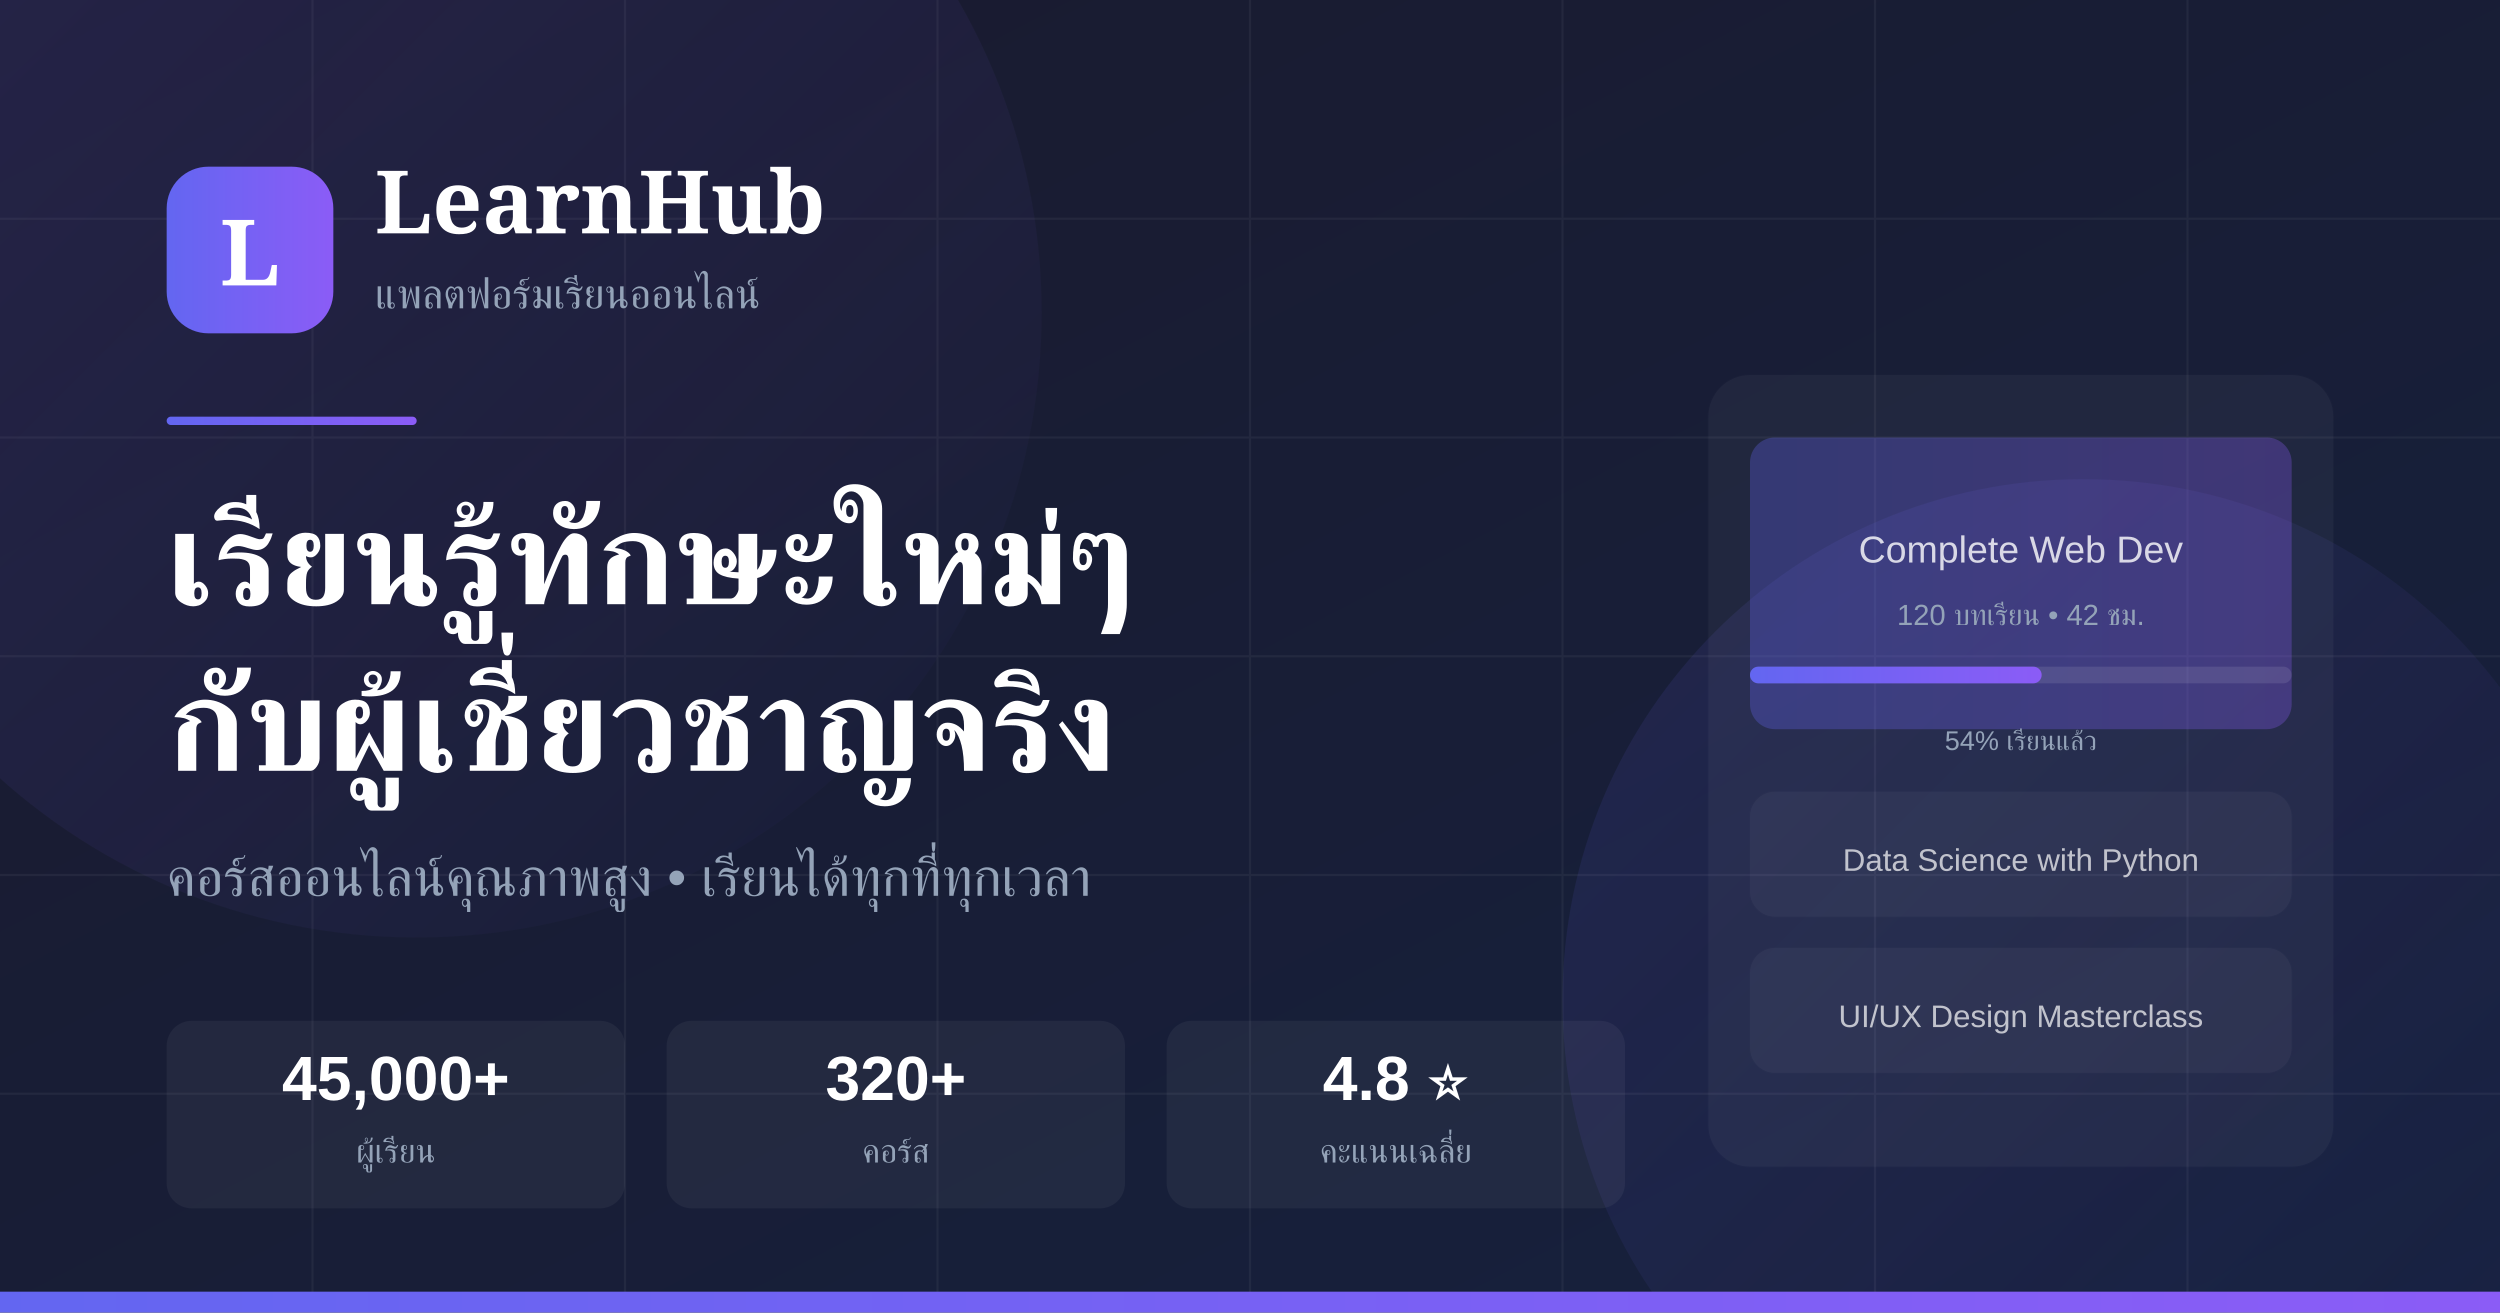
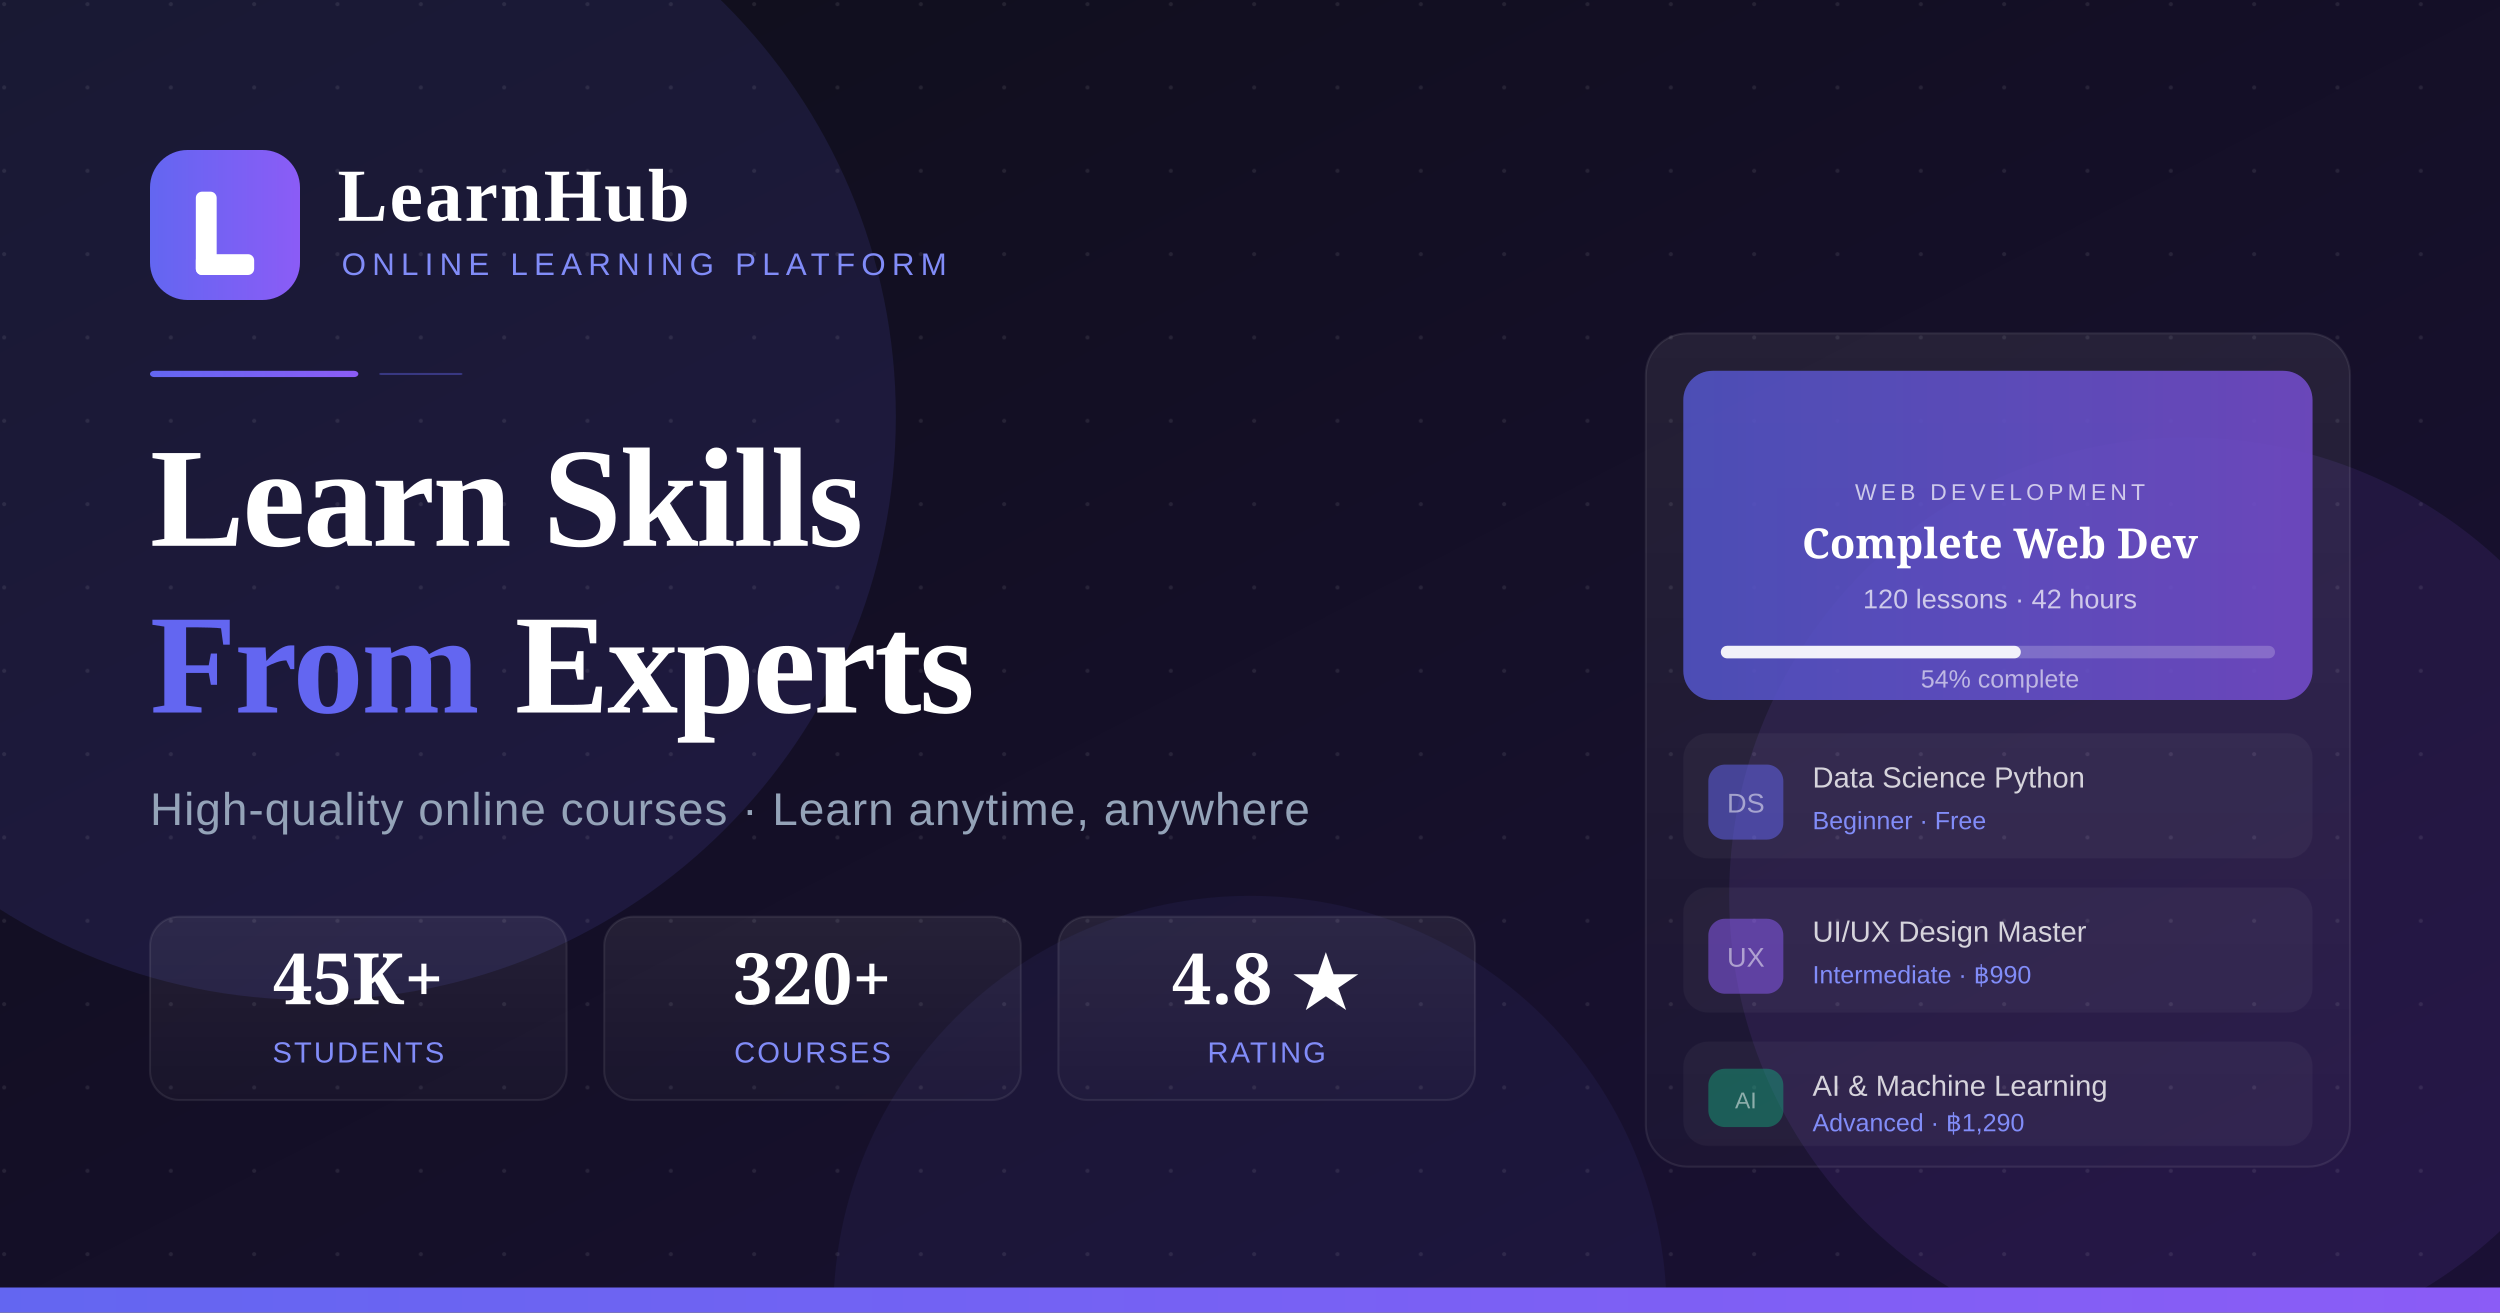
<svg xmlns="http://www.w3.org/2000/svg" viewBox="0 0 1200 630" width="1200" height="630">
  <defs>
    <linearGradient id="bg" x1="0%" y1="0%" x2="100%" y2="100%">
-       <stop offset="0%" style="stop-color:#1a1a2e" />
-       <stop offset="100%" style="stop-color:#16213e" />
+       <stop offset="0%" style="stop-color:#0f0f1a" />
+       <stop offset="100%" style="stop-color:#1a1035" />
    </linearGradient>
    <linearGradient id="accent" x1="0%" y1="0%" x2="100%" y2="0%">
      <stop offset="0%" style="stop-color:#6366f1" />
      <stop offset="100%" style="stop-color:#8b5cf6" />
    </linearGradient>
-     <linearGradient id="glow" x1="0%" y1="0%" x2="100%" y2="100%">
-       <stop offset="0%" style="stop-color:#6366f1;stop-opacity:0.3" />
-       <stop offset="100%" style="stop-color:#8b5cf6;stop-opacity:0" />
+     <linearGradient id="card" x1="0%" y1="0%" x2="0%" y2="100%">
+       <stop offset="0%" style="stop-color:#ffffff;stop-opacity:0.07" />
+       <stop offset="100%" style="stop-color:#ffffff;stop-opacity:0.02" />
    </linearGradient>
  </defs>
  <rect width="1200" height="630" fill="url(#bg)" />
-   <circle cx="200" cy="150" r="300" fill="url(#glow)" opacity="0.5" />
-   <circle cx="1000" cy="480" r="250" fill="url(#glow)" opacity="0.4" />
-   <g opacity="0.05" stroke="#ffffff" stroke-width="1">
-     <line x1="0" y1="105" x2="1200" y2="105" />
-     <line x1="0" y1="210" x2="1200" y2="210" />
-     <line x1="0" y1="315" x2="1200" y2="315" />
-     <line x1="0" y1="420" x2="1200" y2="420" />
-     <line x1="0" y1="525" x2="1200" y2="525" />
-     <line x1="150" y1="0" x2="150" y2="630" />
-     <line x1="300" y1="0" x2="300" y2="630" />
-     <line x1="450" y1="0" x2="450" y2="630" />
-     <line x1="600" y1="0" x2="600" y2="630" />
-     <line x1="750" y1="0" x2="750" y2="630" />
-     <line x1="900" y1="0" x2="900" y2="630" />
-     <line x1="1050" y1="0" x2="1050" y2="630" />
-   </g>
-   <rect x="80" y="80" width="80" height="80" rx="20" fill="url(#accent)" />
-   <text x="120" y="137" font-family="Georgia, serif" font-size="44" font-weight="900" fill="white" text-anchor="middle">L</text>
-   <text x="180" y="112" font-family="Georgia, serif" font-size="42" font-weight="700" fill="white">LearnHub</text>
-   <text x="180" y="148" font-family="Arial, sans-serif" font-size="20" fill="#94a3b8">แพลตฟอร์มเรียนออนไลน์</text>
-   <rect x="80" y="200" width="120" height="4" rx="2" fill="url(#accent)" />
-   <text x="80" y="290" font-family="Georgia, serif" font-size="64" font-weight="900" fill="white">เรียนรู้ทักษะใหม่ๆ</text>
-   <text x="80" y="370" font-family="Georgia, serif" font-size="64" font-weight="900" fill="white">กับผู้เชี่ยวชาญจริง</text>
-   <text x="80" y="430" font-family="Arial, sans-serif" font-size="26" fill="#94a3b8">คอร์สออนไลน์คุณภาพสูง • เรียนได้ทุกที่ทุกเวลา</text>
-   <g transform="translate(80, 490)">
-     <rect x="0" y="0" width="220" height="90" rx="12" fill="white" opacity="0.05" />
-     <text x="110" y="38" font-family="Arial, sans-serif" font-size="30" font-weight="800" fill="white" text-anchor="middle">45,000+</text>
-     <text x="110" y="68" font-family="Arial, sans-serif" font-size="16" fill="#94a3b8" text-anchor="middle">ผู้เรียน</text>
-     <rect x="240" y="0" width="220" height="90" rx="12" fill="white" opacity="0.05" />
-     <text x="350" y="38" font-family="Arial, sans-serif" font-size="30" font-weight="800" fill="white" text-anchor="middle">320+</text>
-     <text x="350" y="68" font-family="Arial, sans-serif" font-size="16" fill="#94a3b8" text-anchor="middle">คอร์ส</text>
-     <rect x="480" y="0" width="220" height="90" rx="12" fill="white" opacity="0.05" />
-     <text x="590" y="38" font-family="Arial, sans-serif" font-size="30" font-weight="800" fill="white" text-anchor="middle">4.8 ⭐</text>
-     <text x="590" y="68" font-family="Arial, sans-serif" font-size="16" fill="#94a3b8" text-anchor="middle">คะแนนเฉลี่ย</text>
-   </g>
-   <rect x="820" y="180" width="300" height="380" rx="20" fill="white" opacity="0.04" stroke="white" stroke-opacity="0.1" stroke-width="1" />
-   <rect x="840" y="210" width="260" height="140" rx="12" fill="url(#accent)" opacity="0.3" />
-   <text x="970" y="270" font-family="Arial, sans-serif" font-size="18" fill="white" text-anchor="middle" opacity="0.8">Complete Web Dev</text>
-   <text x="970" y="300" font-family="Arial, sans-serif" font-size="14" fill="#94a3b8" text-anchor="middle">120 บทเรียน • 42 ชม.</text>
-   <rect x="840" y="320" width="260" height="8" rx="4" fill="white" opacity="0.1" />
-   <rect x="840" y="320" width="140" height="8" rx="4" fill="url(#accent)" />
-   <text x="970" y="360" font-family="Arial, sans-serif" font-size="13" fill="#94a3b8" text-anchor="middle">54% เรียนแล้ว</text>
-   <rect x="840" y="380" width="260" height="60" rx="12" fill="white" opacity="0.04" stroke="white" stroke-opacity="0.1" stroke-width="1" />
-   <text x="970" y="418" font-family="Arial, sans-serif" font-size="15" fill="white" text-anchor="middle" opacity="0.7">Data Science with Python</text>
-   <rect x="840" y="455" width="260" height="60" rx="12" fill="white" opacity="0.04" stroke="white" stroke-opacity="0.1" stroke-width="1" />
-   <text x="970" y="493" font-family="Arial, sans-serif" font-size="15" fill="white" text-anchor="middle" opacity="0.7">UI/UX Design Masterclass</text>
-   <rect x="0" y="620" width="1200" height="10" fill="url(#accent)" />
+   <circle cx="150" cy="200" r="280" fill="#6366f1" opacity="0.12" />
+   <circle cx="1050" cy="430" r="220" fill="#8b5cf6" opacity="0.10" />
+   <circle cx="600" cy="630" r="200" fill="#6366f1" opacity="0.07" />
+   <pattern id="dots" x="0" y="0" width="40" height="40" patternUnits="userSpaceOnUse">
+     <circle cx="2" cy="2" r="1" fill="white" opacity="0.08" />
+   </pattern>
+   <rect width="1200" height="630" fill="url(#dots)" />
+   <rect x="72" y="72" width="72" height="72" rx="18" fill="url(#accent)" />
+   <rect x="94" y="92" width="10" height="40" rx="3" fill="white" />
+   <rect x="94" y="122" width="28" height="10" rx="3" fill="white" />
+   <text x="162" y="106" font-family="Georgia, 'Times New Roman', serif" font-size="36" font-weight="700" fill="white" letter-spacing="1">LearnHub</text>
+   <text x="164" y="132" font-family="Arial, sans-serif" font-size="15" fill="#818cf8" letter-spacing="3">ONLINE LEARNING PLATFORM</text>
+   <rect x="72" y="178" width="100" height="3" rx="2" fill="url(#accent)" />
+   <rect x="182" y="179" width="40" height="1" rx="1" fill="#6366f1" opacity="0.4" />
+   <text x="72" y="262" font-family="Georgia, 'Times New Roman', serif" font-size="68" font-weight="900" fill="white" letter-spacing="-1">Learn Skills</text>
+   <text x="72" y="342" font-family="Georgia, 'Times New Roman', serif" font-size="68" font-weight="900" letter-spacing="-1">
+     <tspan fill="#6366f1">From</tspan>
+     <tspan fill="white"> Experts</tspan>
+   </text>
+   <text x="72" y="396" font-family="Arial, sans-serif" font-size="22" fill="#94a3b8" letter-spacing="0.5">High-quality online courses · Learn anytime, anywhere</text>
+   <rect x="72" y="440" width="200" height="88" rx="14" fill="url(#card)" stroke="white" stroke-opacity="0.08" stroke-width="1" />
+   <text x="172" y="482" font-family="Georgia, serif" font-size="34" font-weight="800" fill="white" text-anchor="middle">45K+</text>
+   <text x="172" y="510" font-family="Arial, sans-serif" font-size="14" fill="#818cf8" text-anchor="middle" letter-spacing="1">STUDENTS</text>
+   <rect x="290" y="440" width="200" height="88" rx="14" fill="url(#card)" stroke="white" stroke-opacity="0.08" stroke-width="1" />
+   <text x="390" y="482" font-family="Georgia, serif" font-size="34" font-weight="800" fill="white" text-anchor="middle">320+</text>
+   <text x="390" y="510" font-family="Arial, sans-serif" font-size="14" fill="#818cf8" text-anchor="middle" letter-spacing="1">COURSES</text>
+   <rect x="508" y="440" width="200" height="88" rx="14" fill="url(#card)" stroke="white" stroke-opacity="0.08" stroke-width="1" />
+   <text x="608" y="482" font-family="Georgia, serif" font-size="34" font-weight="800" fill="white" text-anchor="middle">4.8 ★</text>
+   <text x="608" y="510" font-family="Arial, sans-serif" font-size="14" fill="#818cf8" text-anchor="middle" letter-spacing="1">RATING</text>
+   <rect x="790" y="160" width="338" height="400" rx="20" fill="url(#card)" stroke="white" stroke-opacity="0.08" stroke-width="1" />
+   <rect x="808" y="178" width="302" height="158" rx="14" fill="url(#accent)" opacity="0.85" />
+   <rect x="808" y="178" width="302" height="158" rx="14" fill="black" opacity="0.15" />
+   <text x="960" y="240" font-family="Arial, sans-serif" font-size="11" fill="white" text-anchor="middle" opacity="0.7" letter-spacing="2">WEB DEVELOPMENT</text>
+   <text x="960" y="268" font-family="Georgia, serif" font-size="20" font-weight="700" fill="white" text-anchor="middle">Complete Web Dev</text>
+   <text x="960" y="292" font-family="Arial, sans-serif" font-size="13" fill="white" text-anchor="middle" opacity="0.7">120 lessons · 42 hours</text>
+   <rect x="826" y="310" width="266" height="6" rx="3" fill="white" opacity="0.2" />
+   <rect x="826" y="310" width="144" height="6" rx="3" fill="white" opacity="0.9" />
+   <text x="960" y="330" font-family="Arial, sans-serif" font-size="12" fill="white" text-anchor="middle" opacity="0.6">54% complete</text>
+   <rect x="808" y="352" width="302" height="60" rx="12" fill="white" opacity="0.04" stroke="white" stroke-opacity="0.06" stroke-width="1" />
+   <rect x="820" y="367" width="36" height="36" rx="8" fill="#6366f1" opacity="0.5" />
+   <text x="838" y="390" font-family="Arial, sans-serif" font-size="13" fill="white" text-anchor="middle" opacity="0.5">DS</text>
+   <text x="870" y="378" font-family="Arial, sans-serif" font-size="14" fill="white" opacity="0.8">Data Science Python</text>
+   <text x="870" y="398" font-family="Arial, sans-serif" font-size="12" fill="#818cf8">Beginner · Free</text>
+   <rect x="808" y="426" width="302" height="60" rx="12" fill="white" opacity="0.04" stroke="white" stroke-opacity="0.06" stroke-width="1" />
+   <rect x="820" y="441" width="36" height="36" rx="8" fill="#8b5cf6" opacity="0.5" />
+   <text x="838" y="464" font-family="Arial, sans-serif" font-size="13" fill="white" text-anchor="middle" opacity="0.5">UX</text>
+   <text x="870" y="452" font-family="Arial, sans-serif" font-size="14" fill="white" opacity="0.8">UI/UX Design Master</text>
+   <text x="870" y="472" font-family="Arial, sans-serif" font-size="12" fill="#818cf8">Intermediate · ฿990</text>
+   <rect x="808" y="500" width="302" height="50" rx="12" fill="white" opacity="0.04" stroke="white" stroke-opacity="0.06" stroke-width="1" />
+   <rect x="820" y="513" width="36" height="28" rx="8" fill="#10b981" opacity="0.4" />
+   <text x="838" y="532" font-family="Arial, sans-serif" font-size="11" fill="white" text-anchor="middle" opacity="0.5">AI</text>
+   <text x="870" y="526" font-family="Arial, sans-serif" font-size="14" fill="white" opacity="0.8">AI &amp; Machine Learning</text>
+   <text x="870" y="543" font-family="Arial, sans-serif" font-size="12" fill="#818cf8">Advanced · ฿1,290</text>
+   <rect x="0" y="618" width="1200" height="12" fill="url(#accent)" />
</svg>
